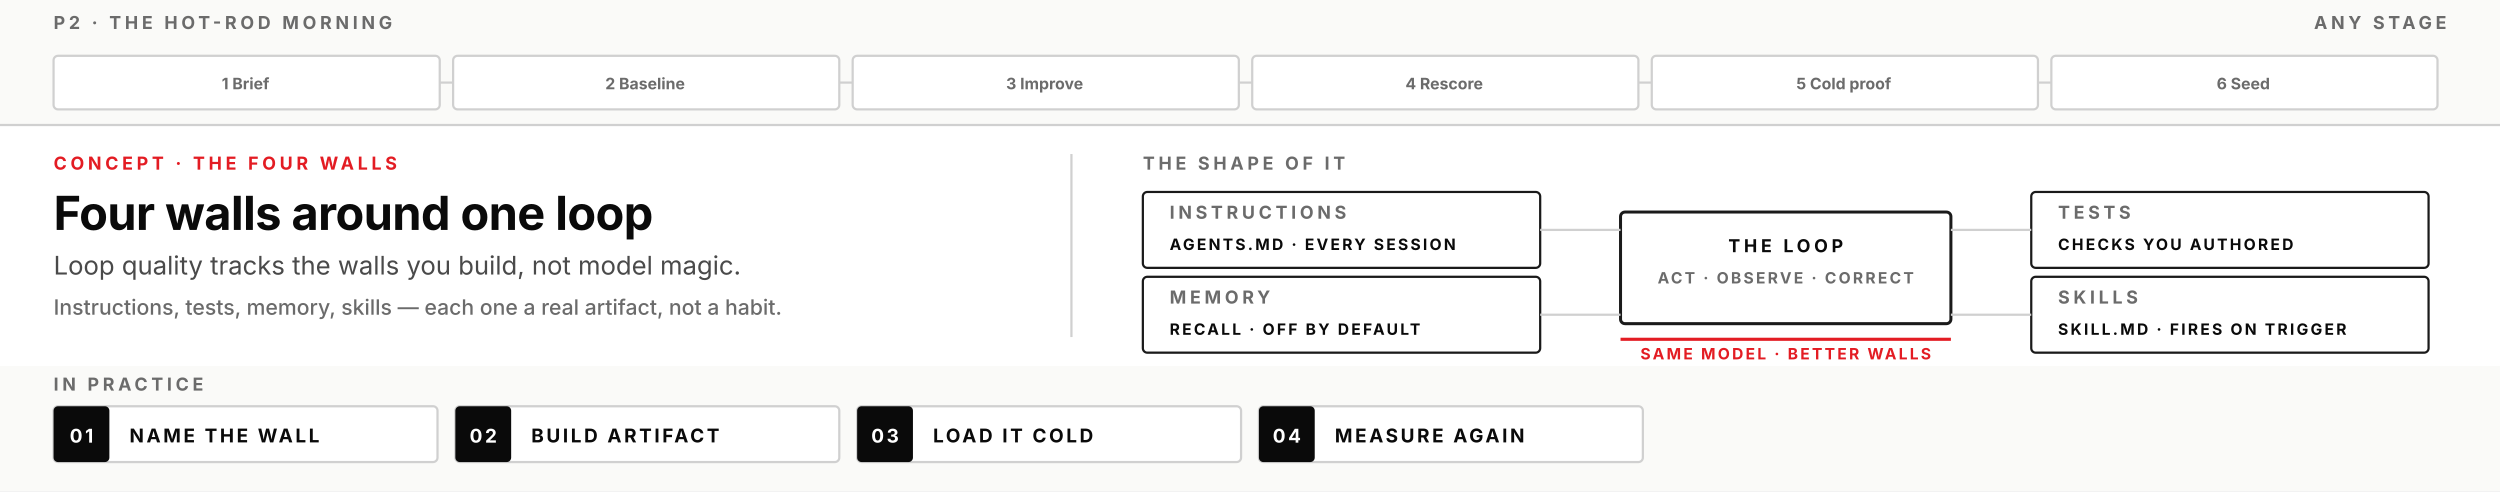
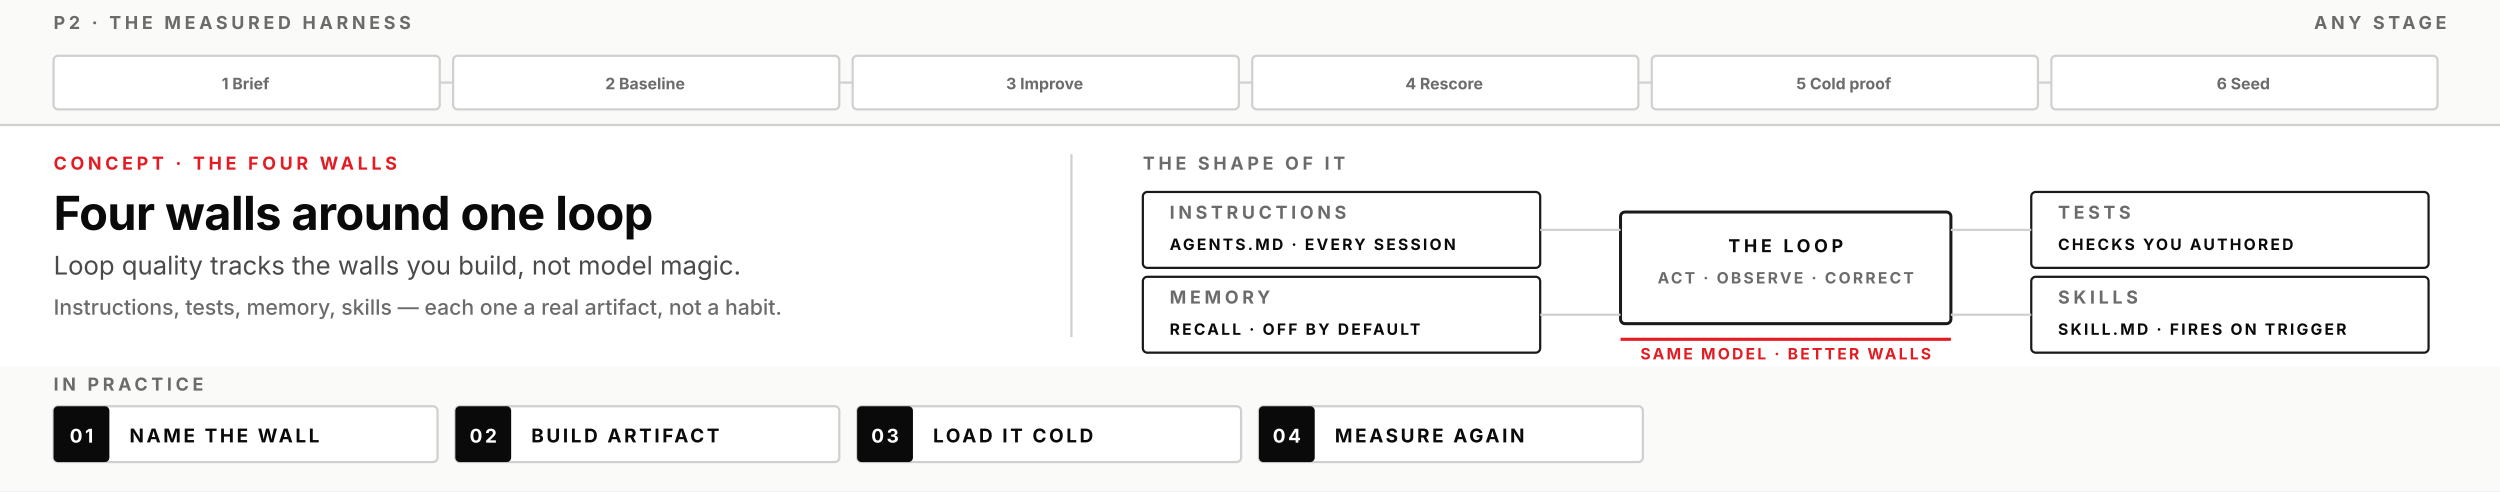
<svg xmlns="http://www.w3.org/2000/svg" viewBox="0 0 1120 220" role="img" aria-labelledby="title-p2-four-walls">
  <defs>
    <marker id="arrow" viewBox="0 0 8 8" refX="7" refY="4" markerWidth="6" markerHeight="6" orient="auto-start-reverse">
      <path d="M0 0 8 4 0 8Z" fill="#0A0A0A" />
    </marker>
    <marker id="arrow-red" viewBox="0 0 8 8" refX="7" refY="4" markerWidth="6" markerHeight="6" orient="auto-start-reverse">
      <path d="M0 0 8 4 0 8Z" fill="#E31C23" />
    </marker>
    <style>
      text { font-family: system-ui, "Inter", "Helvetica Neue", Arial, sans-serif; fill: #0A0A0A; }
      .micro { font-size: 8px; font-weight: 650; letter-spacing: 1.65px; }
      .tiny { font-size: 7px; font-weight: 650; letter-spacing: 1px; }
      .railtext { font-size: 7.1px; font-weight: 650; }
      .title { font-size: 21px; font-weight: 680; letter-spacing: -0.25px; }
      .purpose { font-size: 11.5px; font-weight: 430; fill: #4A4A4A; }
      .caption { font-size: 8.5px; font-weight: 650; letter-spacing: 1.15px; }
      .body { font-size: 9.5px; font-weight: 520; }
      .muted { fill: #6B6B6B; }
      .white { fill: #FFFFFF; }
      .red { fill: #E31C23; }
      .gold { fill: #A58650; }
      .line { fill: none; stroke: #0A0A0A; stroke-width: 1.35; vector-effect: non-scaling-stroke; }
      .hair { fill: none; stroke: #D0D0D0; stroke-width: 1; vector-effect: non-scaling-stroke; }
      .redline { fill: none; stroke: #E31C23; stroke-width: 1.4; vector-effect: non-scaling-stroke; }
      .goldline { fill: none; stroke: #A58650; stroke-width: 1.35; vector-effect: non-scaling-stroke; }
      .dash { stroke-dasharray: 5 4; }
    </style>
  </defs>
  <rect width="1120" height="220" fill="#FFFFFF" />
  <rect x="0" y="0" width="1120" height="56" fill="#FAFAF8" />
-   <text x="24" y="13" class="micro muted">P2 · THE HOT-ROD MORNING</text>
+   <text x="24" y="13" class="micro muted">P2 · THE MEASURED HARNESS</text>
  <text x="1096" y="13" class="micro muted" text-anchor="end">ANY STAGE</text>
  <path d="M53 37H1005" class="hair" />
  <rect x="24" y="25" width="173" height="24" rx="2" fill="#FFFFFF" stroke="#D0D0D0" stroke-width="1" />
  <text x="110" y="40" class="railtext muted" text-anchor="middle">1 Brief</text>
  <rect x="203" y="25" width="173" height="24" rx="2" fill="#FFFFFF" stroke="#D0D0D0" stroke-width="1" />
  <text x="289" y="40" class="railtext muted" text-anchor="middle">2 Baseline</text>
  <rect x="382" y="25" width="173" height="24" rx="2" fill="#FFFFFF" stroke="#D0D0D0" stroke-width="1" />
  <text x="468" y="40" class="railtext muted" text-anchor="middle">3 Improve</text>
  <rect x="561" y="25" width="173" height="24" rx="2" fill="#FFFFFF" stroke="#D0D0D0" stroke-width="1" />
  <text x="647" y="40" class="railtext muted" text-anchor="middle">4 Rescore</text>
  <rect x="740" y="25" width="173" height="24" rx="2" fill="#FFFFFF" stroke="#D0D0D0" stroke-width="1" />
  <text x="826" y="40" class="railtext muted" text-anchor="middle">5 Cold proof</text>
  <rect x="919" y="25" width="173" height="24" rx="2" fill="#FFFFFF" stroke="#D0D0D0" stroke-width="1" />
  <text x="1005" y="40" class="railtext muted" text-anchor="middle">6 Seed</text>
  <path d="M0 56H1120" class="hair" />
  <text x="24" y="76" class="micro red">CONCEPT · THE FOUR WALLS</text>
  <text x="24" y="103" class="title">Four walls around one loop</text>
  <text x="24" y="123" class="purpose">Loop quality tracks the walls you build, not model magic.</text>
  <text x="24" y="141" class="body muted">Instructions, tests, memory, skills — each one a real artifact, not a habit.</text>
  <path d="M480 69V151" class="hair" />
  <text x="512" y="76" class="micro muted">THE SHAPE OF IT</text>
  <g aria-label="Four wall artifacts around the loop">
    <rect x="512" y="86" width="178" height="34" rx="2" fill="#FFFFFF" stroke="#1A1A1A" />
    <text x="524" y="98" class="micro muted">INSTRUCTIONS</text>
    <text x="524" y="112" class="tiny">AGENTS.MD · EVERY SESSION</text>
    <rect x="512" y="124" width="178" height="34" rx="2" fill="#FFFFFF" stroke="#1A1A1A" />
    <text x="524" y="136" class="micro muted">MEMORY</text>
    <text x="524" y="150" class="tiny">RECALL · OFF BY DEFAULT</text>
    <rect x="910" y="86" width="178" height="34" rx="2" fill="#FFFFFF" stroke="#1A1A1A" />
    <text x="922" y="98" class="micro muted">TESTS</text>
    <text x="922" y="112" class="tiny">CHECKS YOU AUTHORED</text>
    <rect x="910" y="124" width="178" height="34" rx="2" fill="#FFFFFF" stroke="#1A1A1A" />
    <text x="922" y="136" class="micro muted">SKILLS</text>
    <text x="922" y="150" class="tiny">SKILL.MD · FIRES ON TRIGGER</text>
    <rect x="726" y="95" width="148" height="50" rx="2" fill="#FFFFFF" stroke="#1A1A1A" stroke-width="1.35" />
    <text x="800" y="113" class="micro" text-anchor="middle">THE LOOP</text>
    <text x="800" y="127" class="tiny muted" text-anchor="middle">ACT · OBSERVE · CORRECT</text>
    <path d="M690 103H726" class="hair" />
    <path d="M690 141H726" class="hair" />
    <path d="M874 103H910" class="hair" />
    <path d="M874 141H910" class="hair" />
    <path d="M726 152H874" class="redline" />
    <text x="800" y="161" class="tiny red" text-anchor="middle">SAME MODEL · BETTER WALLS</text>
  </g>
  <rect x="0" y="164" width="1120" height="56" fill="#FAFAF8" />
  <text x="24" y="175" class="micro muted">IN PRACTICE</text>
  <rect x="24" y="182" width="172" height="25" rx="2" fill="#FFFFFF" stroke="#D0D0D0" />
  <rect x="24" y="182" width="25" height="25" rx="2" fill="#0A0A0A" />
  <text x="36.5" y="198.3" class="caption white" text-anchor="middle">01</text>
  <text x="58" y="198.2" class="caption">NAME THE WALL</text>
  <rect x="204" y="182" width="172" height="25" rx="2" fill="#FFFFFF" stroke="#D0D0D0" />
  <rect x="204" y="182" width="25" height="25" rx="2" fill="#0A0A0A" />
  <text x="216.5" y="198.3" class="caption white" text-anchor="middle">02</text>
  <text x="238" y="198.2" class="caption">BUILD ARTIFACT</text>
  <rect x="384" y="182" width="172" height="25" rx="2" fill="#FFFFFF" stroke="#D0D0D0" />
  <rect x="384" y="182" width="25" height="25" rx="2" fill="#0A0A0A" />
  <text x="396.5" y="198.3" class="caption white" text-anchor="middle">03</text>
  <text x="418" y="198.2" class="caption">LOAD IT COLD</text>
  <rect x="564" y="182" width="172" height="25" rx="2" fill="#FFFFFF" stroke="#D0D0D0" />
  <rect x="564" y="182" width="25" height="25" rx="2" fill="#0A0A0A" />
  <text x="576.5" y="198.3" class="caption white" text-anchor="middle">04</text>
  <text x="598" y="198.2" class="caption">MEASURE AGAIN</text>
</svg>
